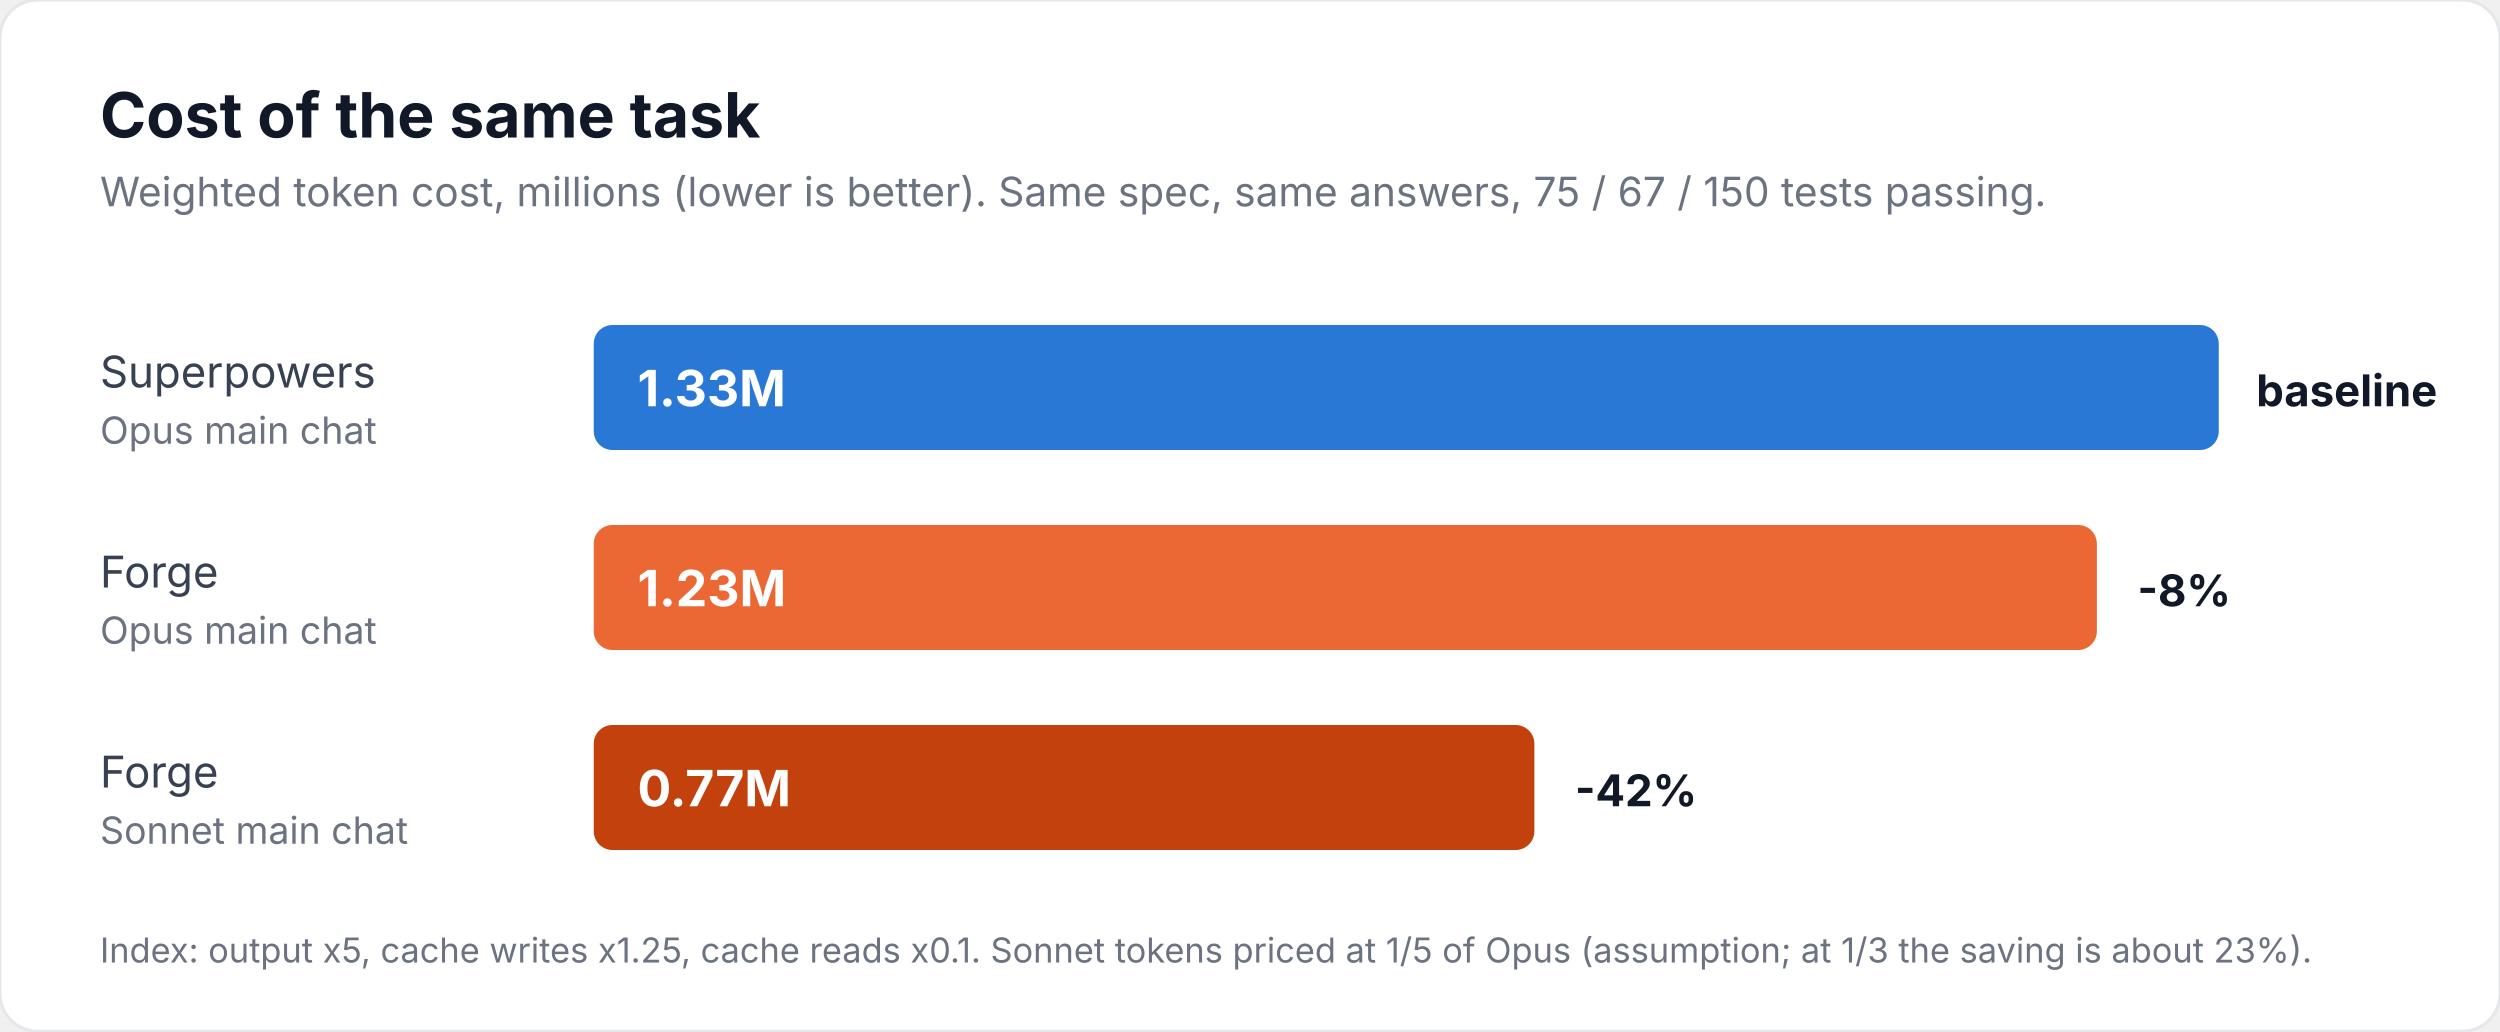
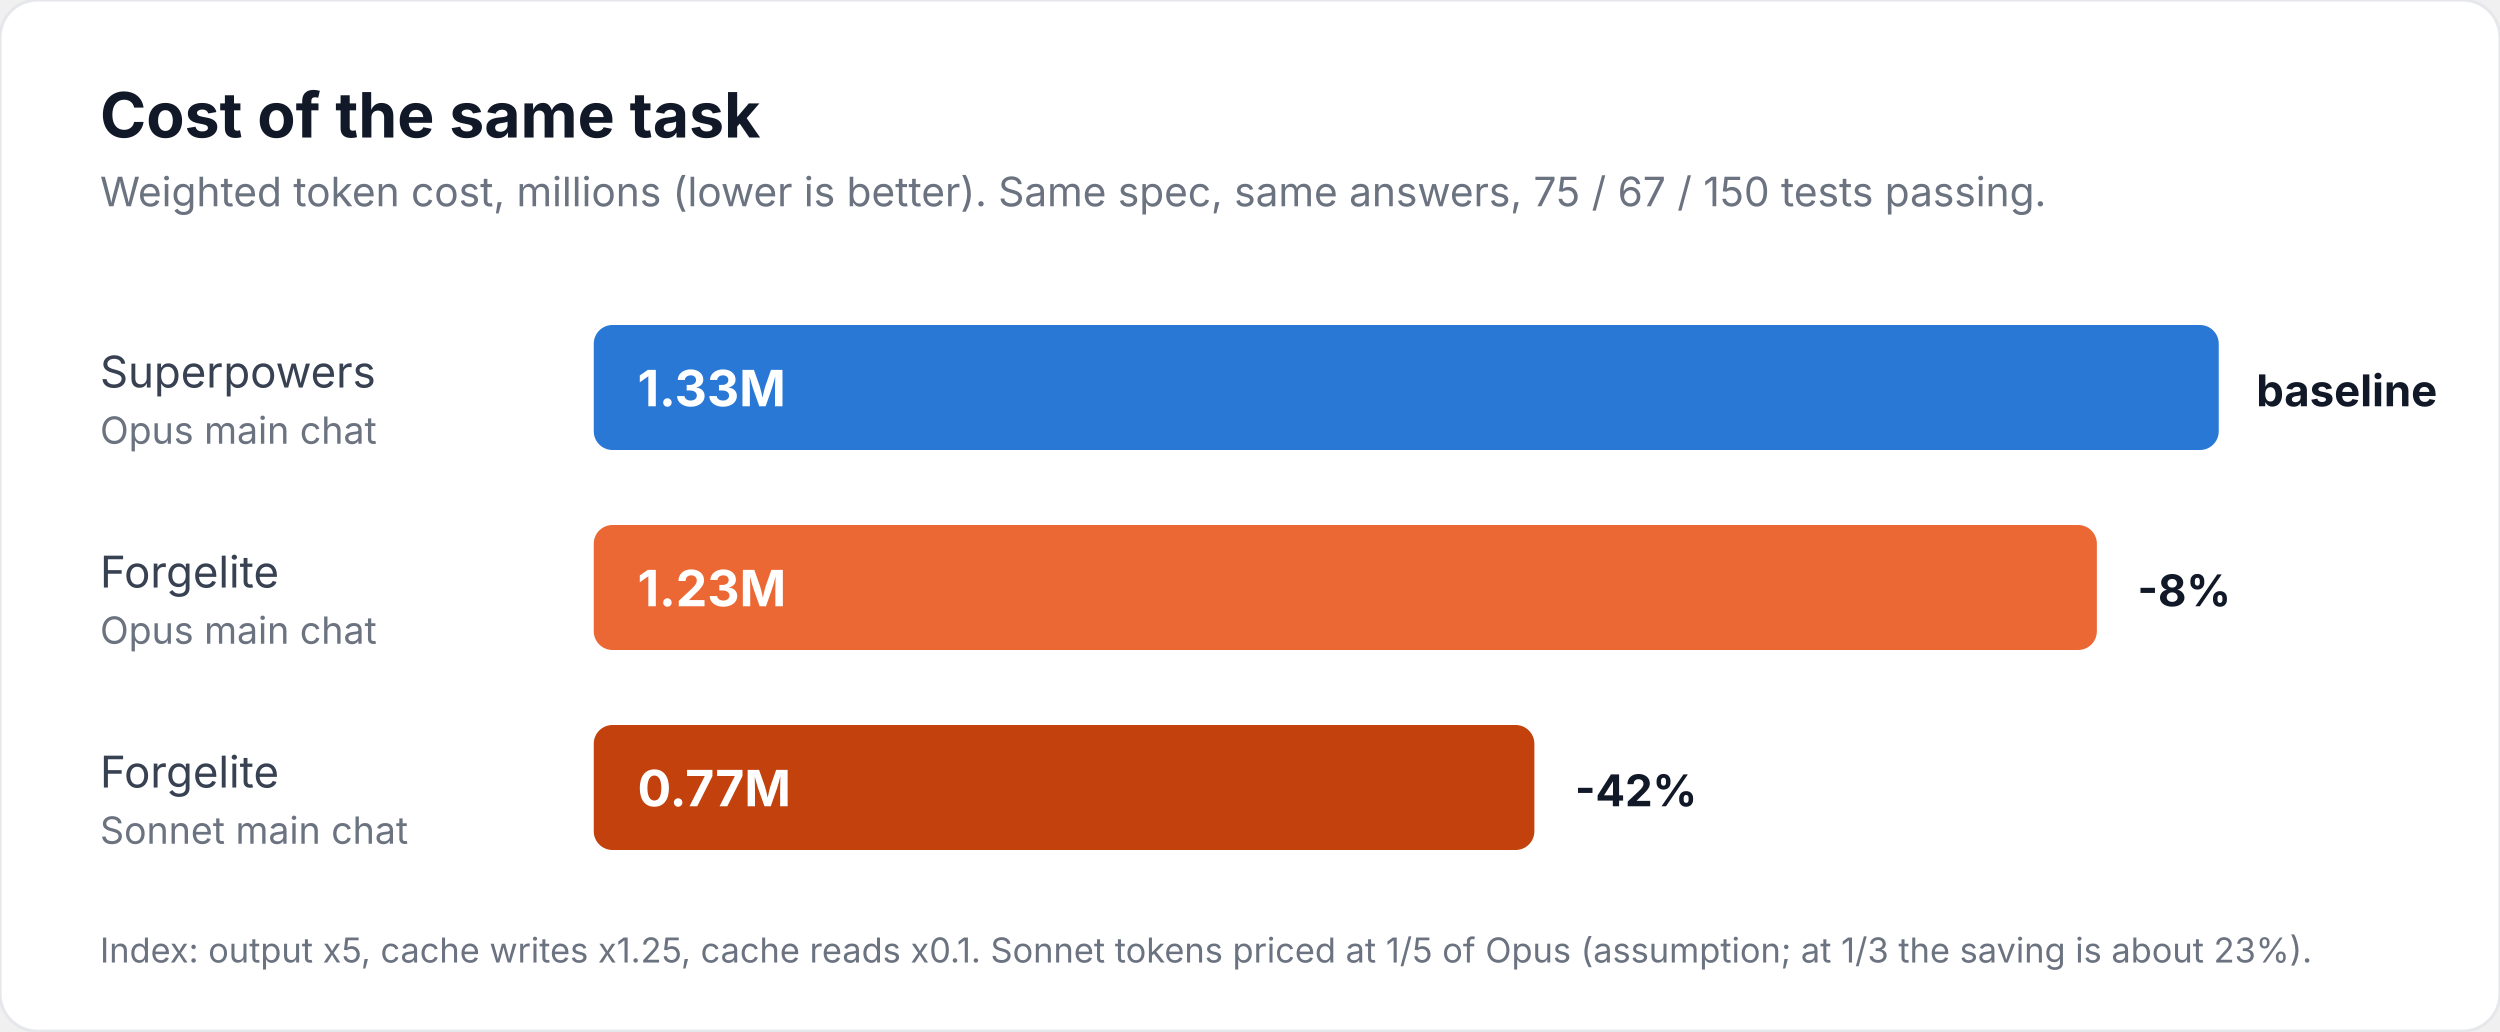
<svg xmlns="http://www.w3.org/2000/svg" viewBox="0 0 800 330" role="img" aria-labelledby="t d" font-family="Inter, 'Segoe UI', Helvetica, Arial, sans-serif">
  <rect width="800" height="330" rx="12" fill="#ffffff" stroke="#e5e7eb" />
  <text x="32" y="44" font-size="20" font-weight="700" fill="#111827">Cost of the same task</text>
  <text x="32" y="66" font-size="13" fill="#6b7280">Weighted token cost, millions (lower is better). Same spec, same answers, 75 / 67 / 150 tests passing.</text>
  <g font-size="14" fill="#374151">
    <text x="32" y="124">Superpowers</text>
    <text x="32" y="142" font-size="12" fill="#6b7280">Opus main chat</text>
-     <text x="32" y="188">Forge</text>
+     <text x="32" y="188">Forgelite</text>
    <text x="32" y="206" font-size="12" fill="#6b7280">Opus main chat</text>
-     <text x="32" y="252">Forge</text>
+     <text x="32" y="252">Forgelite</text>
    <text x="32" y="270" font-size="12" fill="#6b7280">Sonnet main chat</text>
  </g>
  <rect x="190" y="104" width="520" height="40" rx="6" fill="#2a78d6" />
  <rect x="190" y="168" width="481" height="40" rx="6" fill="#eb6834" />
  <rect x="190" y="232" width="301" height="40" rx="6" fill="#c2410c" />
  <g font-size="16" font-weight="700" fill="#ffffff">
    <text x="204" y="130">1.33M</text>
    <text x="204" y="194">1.23M</text>
    <text x="204" y="258">0.77M</text>
  </g>
  <g font-size="14" font-weight="700" fill="#111827">
    <text x="722" y="130">baseline</text>
    <text x="684" y="194">-8%</text>
    <text x="504" y="258">-42%</text>
  </g>
  <text x="32" y="308" font-size="11" fill="#6b7280">Index: output x5, cache writes x1.25, cache reads x0.1. Sonnet tokens priced at 1/5 of Opus (assumption; at 1/3 the saving is about 23%).</text>
</svg>
